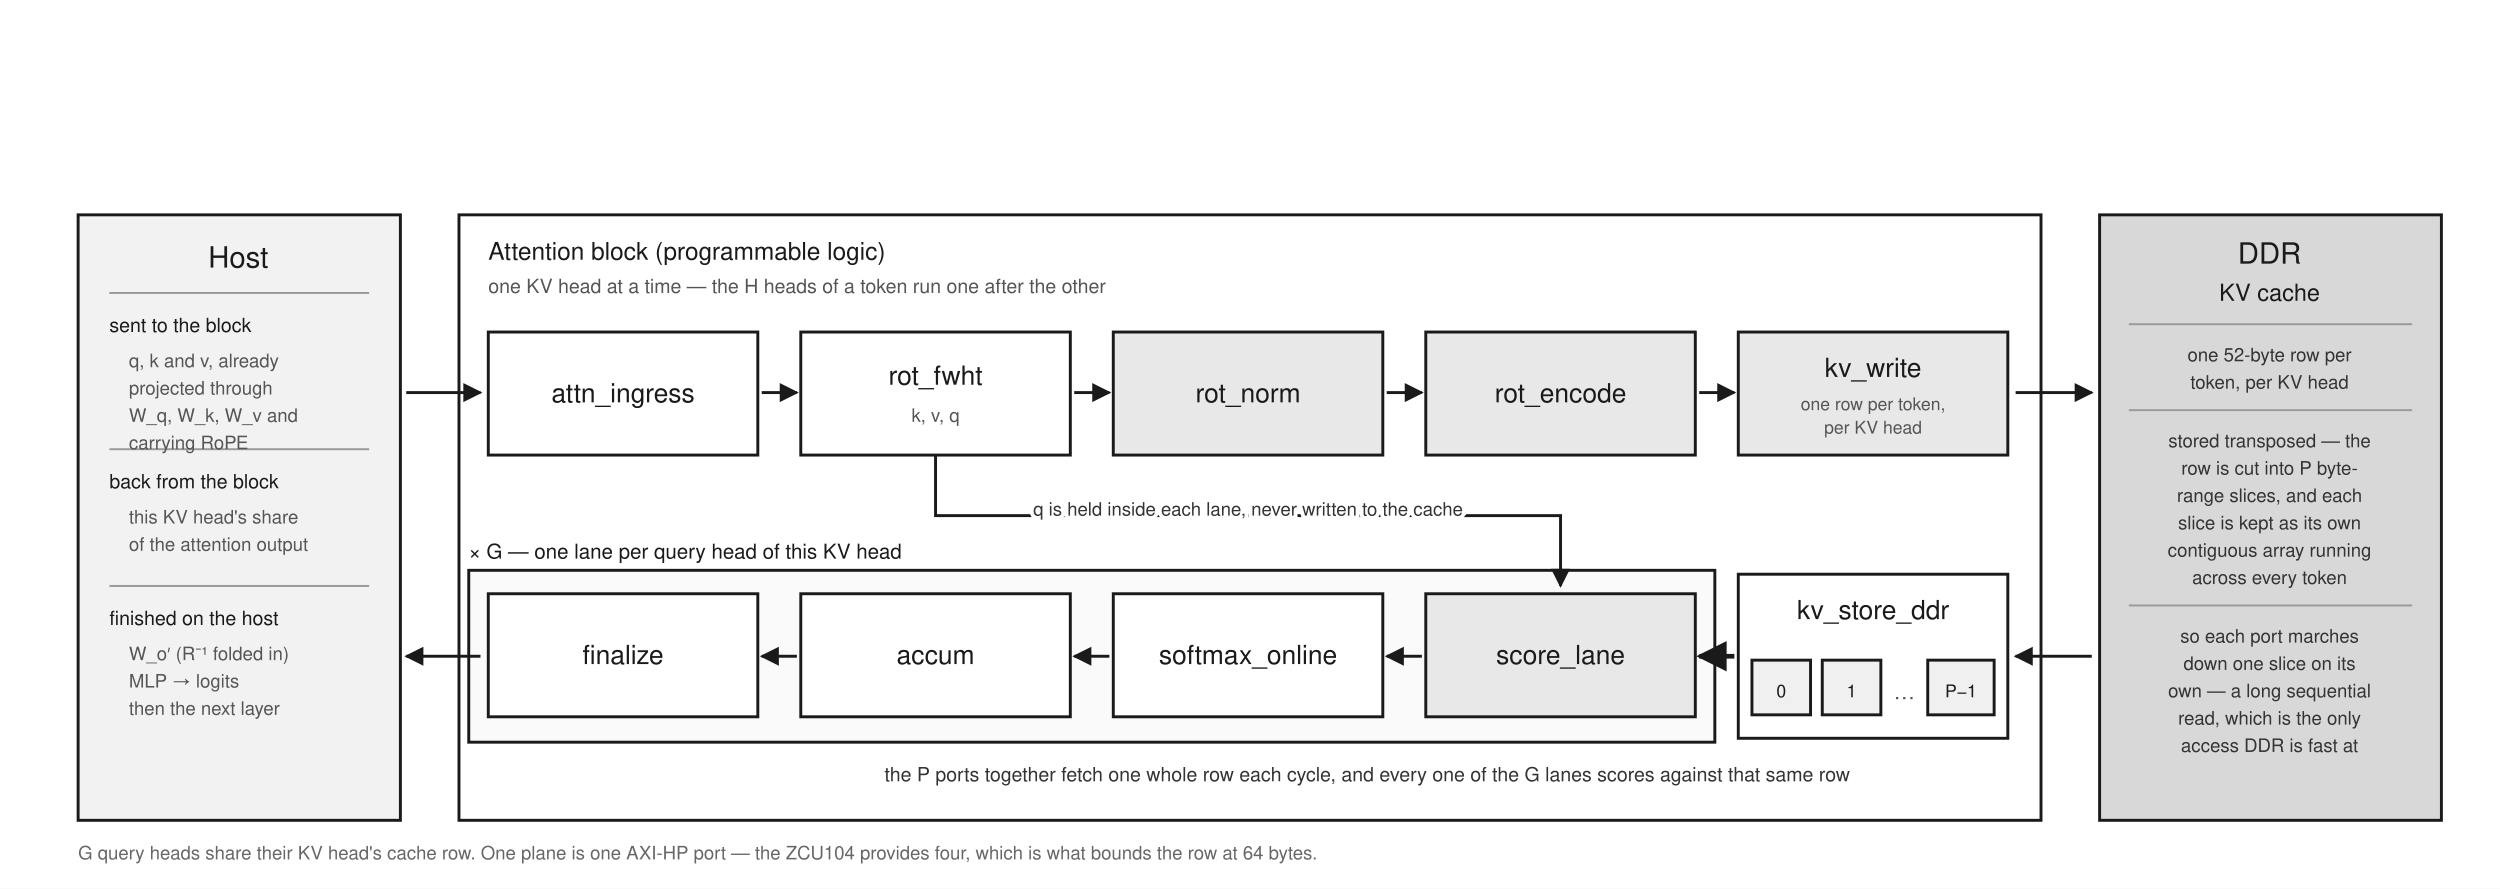
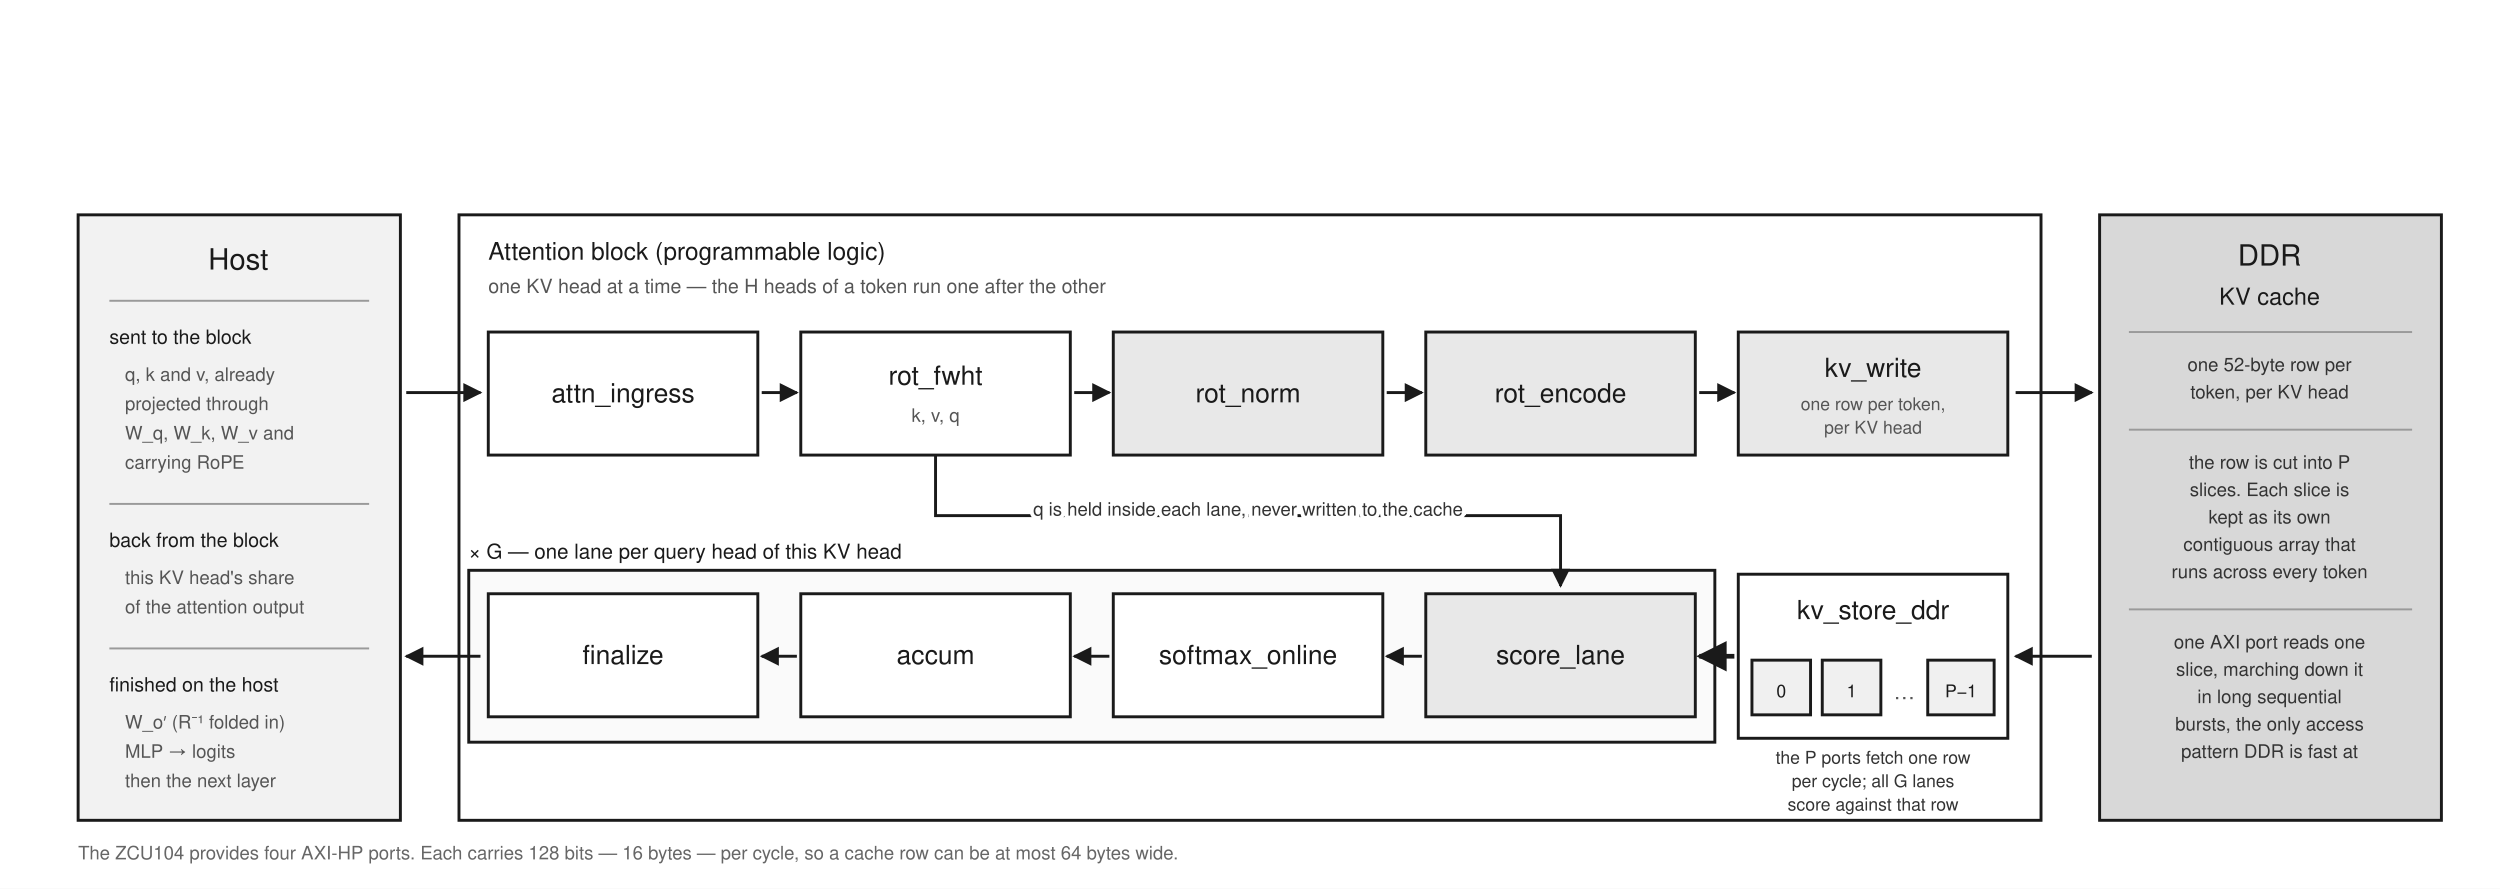
<svg xmlns="http://www.w3.org/2000/svg" viewBox="0 0 1280 455" width="1280" height="455" font-family="Helvetica Neue, Helvetica, Arial, sans-serif">
  <defs>
    <marker id="ar" viewBox="0 0 10 10" refX="9" refY="5" markerWidth="6.5" markerHeight="6.5" orient="auto-start-reverse">
      <path d="M0,0 L10,5 L0,10 z" fill="#1a1a1a" />
    </marker>
  </defs>
  <rect width="1280" height="455" fill="#ffffff" />
  <g stroke="#1a1a1a" stroke-width="1.5" fill="none">
    <rect x="40" y="110" width="165" height="310" fill="#f2f2f2" />
    <rect x="235" y="110" width="810" height="310" fill="#ffffff" />
    <rect x="1075" y="110" width="175" height="310" fill="#d8d8d8" />
    <rect x="250" y="170" width="138" height="63" fill="#ffffff" />
    <rect x="410" y="170" width="138" height="63" fill="#ffffff" />
    <rect x="570" y="170" width="138" height="63" fill="#e8e8e8" />
    <rect x="730" y="170" width="138" height="63" fill="#e8e8e8" />
    <rect x="890" y="170" width="138" height="63" fill="#e8e8e8" />
    <rect x="240" y="292" width="638" height="88" fill="#fafafa" />
    <rect x="250" y="304" width="138" height="63" fill="#ffffff" />
    <rect x="410" y="304" width="138" height="63" fill="#ffffff" />
    <rect x="570" y="304" width="138" height="63" fill="#ffffff" />
    <rect x="730" y="304" width="138" height="63" fill="#e8e8e8" />
    <rect x="890" y="294" width="138" height="84" fill="#ffffff" />
    <rect x="897" y="338" width="30" height="28" fill="#f0f0f0" />
    <rect x="933" y="338" width="30" height="28" fill="#f0f0f0" />
    <rect x="987" y="338" width="34" height="28" fill="#f0f0f0" />
    <path d="M208,201 L246,201" marker-end="url(#ar)" />
    <path d="M390,201 L408,201" marker-end="url(#ar)" />
    <path d="M550,201 L568,201" marker-end="url(#ar)" />
    <path d="M710,201 L728,201" marker-end="url(#ar)" />
    <path d="M870,201 L888,201" marker-end="url(#ar)" />
    <path d="M1032,201 L1071,201" marker-end="url(#ar)" />
    <path d="M1071,336 L1032,336" marker-end="url(#ar)" />
    <path d="M888,336 L870,336" stroke-width="2.4" marker-end="url(#ar)" />
    <path d="M728,336 L710,336" marker-end="url(#ar)" />
    <path d="M568,336 L550,336" marker-end="url(#ar)" />
    <path d="M408,336 L390,336" marker-end="url(#ar)" />
    <path d="M246,336 L208,336" marker-end="url(#ar)" />
    <path d="M479,233 L479,264 L799,264 L799,300" marker-end="url(#ar)" />
    <g stroke="#9a9a9a" stroke-width="1">
-       <path d="M56,150 L189,150" />
-       <path d="M56,230 L189,230" />
-       <path d="M56,300 L189,300" />
-       <path d="M1090,166 L1235,166" />
-       <path d="M1090,210 L1235,210" />
-       <path d="M1090,310 L1235,310" />
+       <path d="M56,154 L189,154" />
+       <path d="M56,258 L189,258" />
+       <path d="M56,332 L189,332" />
+       <path d="M1090,170 L1235,170" />
+       <path d="M1090,220 L1235,220" />
+       <path d="M1090,312 L1235,312" />
    </g>
  </g>
  <g fill="#1a1a1a" text-anchor="middle">
-     <text x="122" y="137" font-size="15">Host</text>
-     <text x="1162" y="135" font-size="15">DDR</text>
-     <text x="1162" y="154" font-size="12">KV cache</text>
-     <text x="1162" y="185" font-size="9.5" fill="#333333">one 52-byte row per</text>
-     <text x="1162" y="199" font-size="9.5" fill="#333333">token, per KV head</text>
-     <text x="1162" y="229" font-size="9.5" fill="#333333">stored transposed — the</text>
-     <text x="1162" y="243" font-size="9.5" fill="#333333">row is cut into P byte-</text>
-     <text x="1162" y="257" font-size="9.5" fill="#333333">range slices, and each</text>
-     <text x="1162" y="271" font-size="9.5" fill="#333333">slice is kept as its own</text>
-     <text x="1162" y="285" font-size="9.5" fill="#333333">contiguous array running</text>
-     <text x="1162" y="299" font-size="9.5" fill="#333333">across every token</text>
-     <text x="1162" y="329" font-size="9.5" fill="#333333">so each port marches</text>
-     <text x="1162" y="343" font-size="9.5" fill="#333333">down one slice on its</text>
-     <text x="1162" y="357" font-size="9.5" fill="#333333">own — a long sequential</text>
-     <text x="1162" y="371" font-size="9.5" fill="#333333">read, which is the only</text>
-     <text x="1162" y="385" font-size="9.5" fill="#333333">access DDR is fast at</text>
+     <text x="122" y="138" font-size="15">Host</text>
+     <text x="1162" y="136" font-size="15">DDR</text>
+     <text x="1162" y="156" font-size="12">KV cache</text>
+     <text x="1162" y="190" font-size="9.5" fill="#333333">one 52-byte row per</text>
+     <text x="1162" y="204" font-size="9.5" fill="#333333">token, per KV head</text>
+     <text x="1162" y="240" font-size="9.5" fill="#333333">the row is cut into P</text>
+     <text x="1162" y="254" font-size="9.5" fill="#333333">slices. Each slice is</text>
+     <text x="1162" y="268" font-size="9.5" fill="#333333">kept as its own</text>
+     <text x="1162" y="282" font-size="9.5" fill="#333333">contiguous array that</text>
+     <text x="1162" y="296" font-size="9.5" fill="#333333">runs across every token</text>
+     <text x="1162" y="332" font-size="9.5" fill="#333333">one AXI port reads one</text>
+     <text x="1162" y="346" font-size="9.5" fill="#333333">slice, marching down it</text>
+     <text x="1162" y="360" font-size="9.5" fill="#333333">in long sequential</text>
+     <text x="1162" y="374" font-size="9.5" fill="#333333">bursts, the only access</text>
+     <text x="1162" y="388" font-size="9.5" fill="#333333">pattern DDR is fast at</text>
    <text x="319" y="206" font-size="13.5">attn_ingress</text>
    <text x="479" y="197" font-size="13.5">rot_fwht</text>
    <text x="479" y="216" font-size="9.5" fill="#555555">k, v, q</text>
    <text x="639" y="206" font-size="13.5">rot_norm</text>
    <text x="799" y="206" font-size="13.5">rot_encode</text>
    <text x="959" y="193" font-size="13.5">kv_write</text>
    <text x="959" y="210" font-size="9" fill="#555555">one row per token,</text>
    <text x="959" y="222" font-size="9" fill="#555555">per KV head</text>
    <text x="319" y="340" font-size="13.5">finalize</text>
    <text x="479" y="340" font-size="13.5">accum</text>
    <text x="639" y="340" font-size="13.5">softmax_online</text>
    <text x="799" y="340" font-size="13.5">score_lane</text>
    <text x="959" y="317" font-size="13.5">kv_store_ddr</text>
    <text x="912" y="357" font-size="9">0</text>
    <text x="948" y="357" font-size="9">1</text>
    <text x="975" y="358" font-size="11" fill="#555555">…</text>
    <text x="1004" y="357" font-size="9">P−1</text>
    <text x="639" y="264" font-size="9.5" fill="#ffffff" stroke="#ffffff" stroke-width="4">q is held inside each lane, never written to the cache</text>
    <text x="639" y="264" font-size="9.5" fill="#333333">q is held inside each lane, never written to the cache</text>
-     <text x="700" y="400" font-size="10" fill="#333333">the P ports together fetch one whole row each cycle, and every one of the G lanes scores against that same row</text>
+     <text x="959" y="391" font-size="9" fill="#333333">the P ports fetch one row</text>
+     <text x="959" y="403" font-size="9" fill="#333333">per cycle; all G lanes</text>
+     <text x="959" y="415" font-size="9" fill="#333333">score against that row</text>
  </g>
  <g fill="#1a1a1a" text-anchor="start">
    <text x="250" y="133" font-size="12.5">Attention block  (programmable logic)</text>
    <text x="250" y="150" font-size="10" fill="#555555">one KV head at a time — the H heads of a token run one after the other</text>
    <text x="240" y="286" font-size="10.5">× G  — one lane per query head of this KV head</text>
-     <text x="56" y="170" font-size="10">sent to the block</text>
-     <text x="66" y="188" font-size="9.5" fill="#555555">q, k and v, already</text>
-     <text x="66" y="202" font-size="9.5" fill="#555555">projected through</text>
-     <text x="66" y="216" font-size="9.5" fill="#555555">W_q, W_k, W_v and</text>
-     <text x="66" y="230" font-size="9.5" fill="#555555">carrying RoPE</text>
-     <text x="56" y="250" font-size="10">back from the block</text>
-     <text x="66" y="268" font-size="9.5" fill="#555555">this KV head's share</text>
-     <text x="66" y="282" font-size="9.5" fill="#555555">of the attention output</text>
-     <text x="56" y="320" font-size="10">finished on the host</text>
-     <text x="66" y="338" font-size="9.5" fill="#555555">W_o′  (R⁻¹ folded in)</text>
-     <text x="66" y="352" font-size="9.5" fill="#555555">MLP  →  logits</text>
-     <text x="66" y="366" font-size="9.5" fill="#555555">then the next layer</text>
-     <text x="40" y="440" font-size="9.5" fill="#666666">G query heads share their KV head's cache row.  One plane is one AXI-HP port — the ZCU104 provides four, which is what bounds the row at 64 bytes.</text>
+     <text x="56" y="176" font-size="10">sent to the block</text>
+     <text x="64" y="195" font-size="9.5" fill="#555555">q, k and v, already</text>
+     <text x="64" y="210" font-size="9.5" fill="#555555">projected through</text>
+     <text x="64" y="225" font-size="9.5" fill="#555555">W_q, W_k, W_v and</text>
+     <text x="64" y="240" font-size="9.5" fill="#555555">carrying RoPE</text>
+     <text x="56" y="280" font-size="10">back from the block</text>
+     <text x="64" y="299" font-size="9.5" fill="#555555">this KV head's share</text>
+     <text x="64" y="314" font-size="9.5" fill="#555555">of the attention output</text>
+     <text x="56" y="354" font-size="10">finished on the host</text>
+     <text x="64" y="373" font-size="9.5" fill="#555555">W_o′  (R⁻¹ folded in)</text>
+     <text x="64" y="388" font-size="9.5" fill="#555555">MLP  →  logits</text>
+     <text x="64" y="403" font-size="9.5" fill="#555555">then the next layer</text>
+     <text x="40" y="440" font-size="9.5" fill="#666666">The ZCU104 provides four AXI-HP ports. Each carries 128 bits — 16 bytes — per cycle, so a cache row can be at most 64 bytes wide.</text>
  </g>
</svg>
